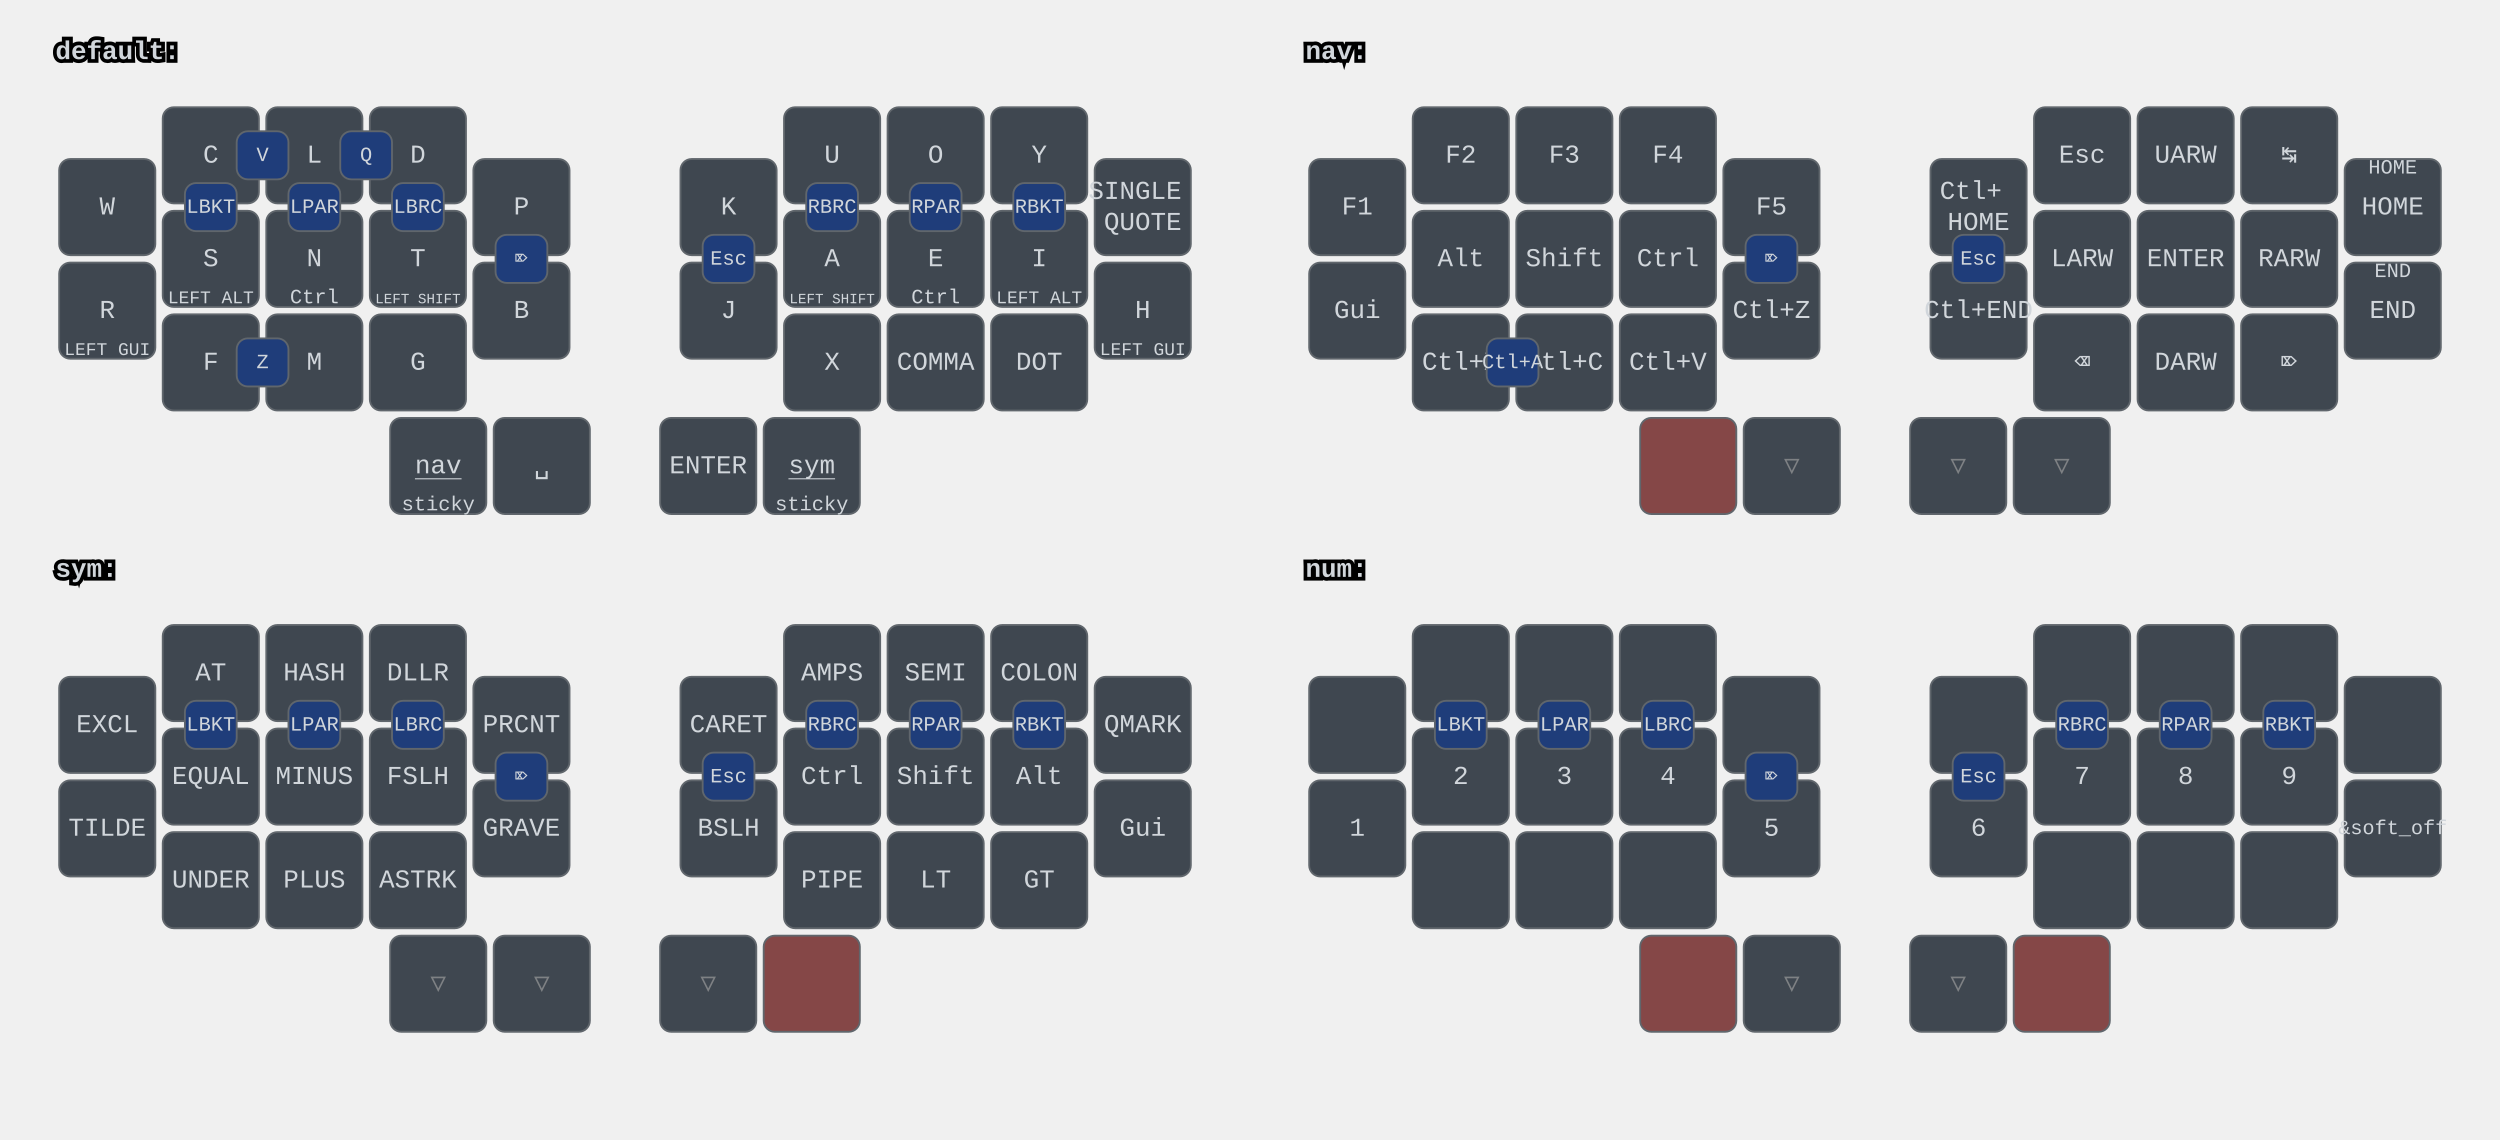
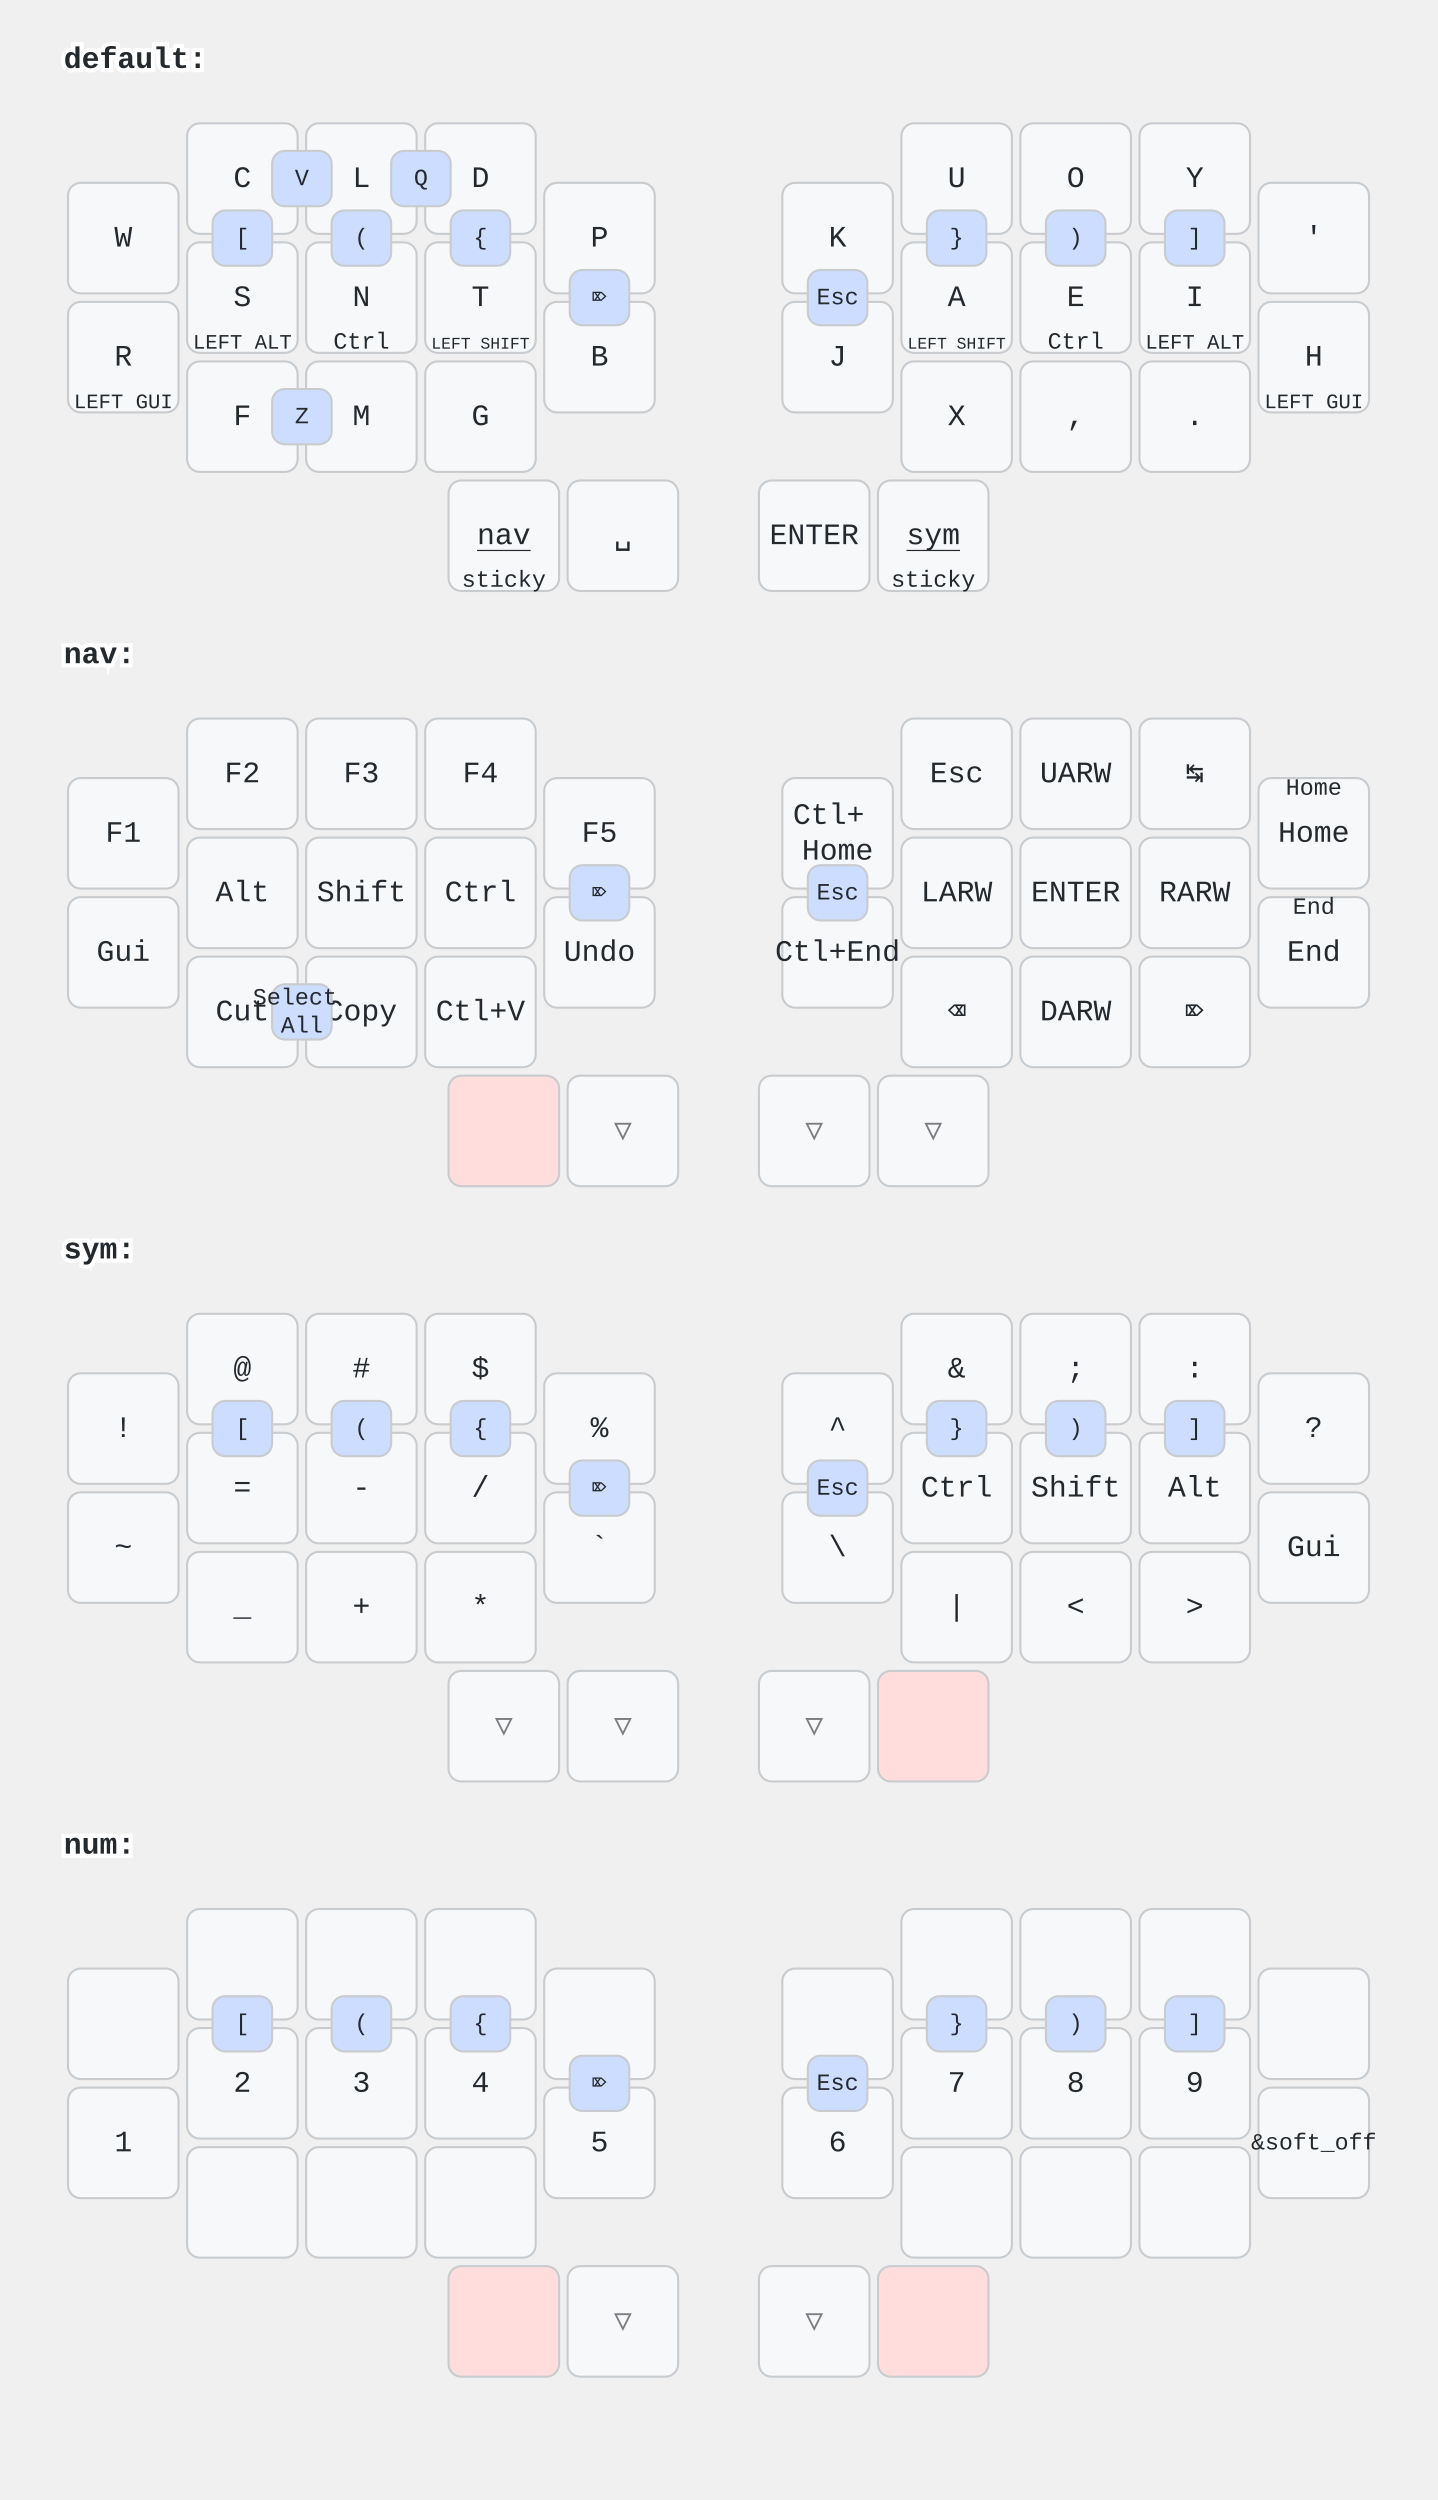
- <svg xmlns="http://www.w3.org/2000/svg" width="1352" height="616" viewBox="0 0 1352 616" class="keymap">
+ <svg xmlns="http://www.w3.org/2000/svg" width="676" height="1176" viewBox="0 0 676 1176" class="keymap">
  <style>/* inherit to force styles through use tags */
svg path {
    fill: inherit;
}

/* font and background color specifications */
svg.keymap {
    font-family: SFMono-Regular,Consolas,Liberation Mono,Menlo,monospace;
    font-size: 14px;
    font-kerning: normal;
    text-rendering: optimizeLegibility;
    fill: #24292e;
}

/* default key styling */
rect.key {
    fill: #f6f8fa;
}

rect.key, rect.combo {
    stroke: #c9cccf;
    stroke-width: 1;
}

/* default key side styling, only used is draw_key_sides is set */
rect.side {
    filter: brightness(90%);
}

/* color accent for combo boxes */
rect.combo, rect.combo-separate {
    fill: #cdf;
}

/* color accent for held keys */
rect.held, rect.combo.held {
    fill: #fdd;
}

/* color accent for ghost (optional) keys */
rect.ghost, rect.combo.ghost {
    stroke-dasharray: 4, 4;
    stroke-width: 2;
}

text {
    text-anchor: middle;
    dominant-baseline: middle;
}

/* styling for layer labels */
text.label {
    font-weight: bold;
    text-anchor: start;
    stroke: white;
    stroke-width: 4;
    paint-order: stroke;
}

/* styling for optional footer */
text.footer {
    text-anchor: end;
    dominant-baseline: auto;
    stroke: white;
    stroke-width: 4;
    paint-order: stroke;
}

/* styling for combo tap, and key non-tap label text */
text.combo, text.hold, text.shifted, text.left, text.right {
    font-size: 11px;
}

text.hold {
    text-anchor: middle;
    dominant-baseline: auto;
}

text.shifted {
    text-anchor: middle;
    dominant-baseline: hanging;
}

text.left {
    text-anchor: start;
}

text.right {
    text-anchor: end;
}

text.layer-activator {
    text-decoration: underline;
}

/* styling for hold/shifted label text in combo box */
text.combo.hold, text.combo.shifted, text.combo.left, text.combo.right {
    font-size: 8px;
}

/* lighter symbol for transparent keys */
text.trans {
    fill: #7b7e81;
}

/* styling for combo dendrons */
path.combo {
    stroke-width: 1;
    stroke: gray;
    fill: none;
}

/* Start Tabler Icons Cleanup */
/* cannot use height/width with glyphs */
.icon-tabler &gt; path {
    fill: inherit;
    stroke: inherit;
    stroke-width: 2;
}
/* hide tabler's default box */
.icon-tabler &gt; path[stroke="none"][fill="none"] {
    visibility: hidden;
}
/* End Tabler Icons Cleanup */
- 
- svg.keymap { fill: #d1d6db; }
- rect.key { fill: #3f4750; }
- rect.key, rect.combo { stroke: #60666c; }
- rect.combo, rect.combo-separate { fill: #1f3d7a; }
- rect.held, rect.combo.held { fill: #854747; }
- text.label, text.footer { stroke: black; }
- text.trans { fill: #7e8184; }
- path.combo { stroke: #7f7f7f; }
</style>
  <g transform="translate(30, 0)" class="layer-default">
    <text x="0" y="28" class="label" id="default">default:</text>
    <g transform="translate(0, 56)">
      <g transform="translate(28, 56)" class="key keypos-0">
        <rect rx="6" ry="6" x="-26" y="-26" width="52" height="52" class="key" />
        <text x="0" y="0" class="key tap">W</text>
      </g>
      <g transform="translate(84, 28)" class="key keypos-1">
        <rect rx="6" ry="6" x="-26" y="-26" width="52" height="52" class="key" />
        <text x="0" y="0" class="key tap">C</text>
      </g>
      <g transform="translate(140, 28)" class="key keypos-2">
        <rect rx="6" ry="6" x="-26" y="-26" width="52" height="52" class="key" />
        <text x="0" y="0" class="key tap">L</text>
      </g>
      <g transform="translate(196, 28)" class="key keypos-3">
        <rect rx="6" ry="6" x="-26" y="-26" width="52" height="52" class="key" />
        <text x="0" y="0" class="key tap">D</text>
      </g>
      <g transform="translate(252, 56)" class="key keypos-4">
        <rect rx="6" ry="6" x="-26" y="-26" width="52" height="52" class="key" />
        <text x="0" y="0" class="key tap">P</text>
      </g>
      <g transform="translate(364, 56)" class="key keypos-5">
        <rect rx="6" ry="6" x="-26" y="-26" width="52" height="52" class="key" />
        <text x="0" y="0" class="key tap">K</text>
      </g>
      <g transform="translate(420, 28)" class="key keypos-6">
        <rect rx="6" ry="6" x="-26" y="-26" width="52" height="52" class="key" />
        <text x="0" y="0" class="key tap">U</text>
      </g>
      <g transform="translate(476, 28)" class="key keypos-7">
        <rect rx="6" ry="6" x="-26" y="-26" width="52" height="52" class="key" />
        <text x="0" y="0" class="key tap">O</text>
      </g>
      <g transform="translate(532, 28)" class="key keypos-8">
        <rect rx="6" ry="6" x="-26" y="-26" width="52" height="52" class="key" />
        <text x="0" y="0" class="key tap">Y</text>
      </g>
      <g transform="translate(588, 56)" class="key keypos-9">
        <rect rx="6" ry="6" x="-26" y="-26" width="52" height="52" class="key" />
-         <text x="0" y="0" class="key tap">
-           <tspan x="0" dy="-0.6em">SINGLE</tspan>
-           <tspan x="0" dy="1.2em">QUOTE</tspan>
-         </text>
+         <text x="0" y="0" class="key tap">'</text>
      </g>
      <g transform="translate(28, 112)" class="key keypos-10">
        <rect rx="6" ry="6" x="-26" y="-26" width="52" height="52" class="key" />
        <text x="0" y="0" class="key tap">R</text>
        <text x="0" y="24" class="key hold">
          <tspan style="font-size: 88%">LEFT GUI</tspan>
        </text>
      </g>
      <g transform="translate(84, 84)" class="key keypos-11">
        <rect rx="6" ry="6" x="-26" y="-26" width="52" height="52" class="key" />
        <text x="0" y="0" class="key tap">S</text>
        <text x="0" y="24" class="key hold">
          <tspan style="font-size: 88%">LEFT ALT</tspan>
        </text>
      </g>
      <g transform="translate(140, 84)" class="key keypos-12">
        <rect rx="6" ry="6" x="-26" y="-26" width="52" height="52" class="key" />
        <text x="0" y="0" class="key tap">N</text>
        <text x="0" y="24" class="key hold">Ctrl</text>
      </g>
      <g transform="translate(196, 84)" class="key keypos-13">
        <rect rx="6" ry="6" x="-26" y="-26" width="52" height="52" class="key" />
        <text x="0" y="0" class="key tap">T</text>
        <text x="0" y="24" class="key hold">
          <tspan style="font-size: 70%">LEFT SHIFT</tspan>
        </text>
      </g>
      <g transform="translate(252, 112)" class="key keypos-14">
        <rect rx="6" ry="6" x="-26" y="-26" width="52" height="52" class="key" />
        <text x="0" y="0" class="key tap">B</text>
      </g>
      <g transform="translate(364, 112)" class="key keypos-15">
        <rect rx="6" ry="6" x="-26" y="-26" width="52" height="52" class="key" />
        <text x="0" y="0" class="key tap">J</text>
      </g>
      <g transform="translate(420, 84)" class="key keypos-16">
        <rect rx="6" ry="6" x="-26" y="-26" width="52" height="52" class="key" />
        <text x="0" y="0" class="key tap">A</text>
        <text x="0" y="24" class="key hold">
          <tspan style="font-size: 70%">LEFT SHIFT</tspan>
        </text>
      </g>
      <g transform="translate(476, 84)" class="key keypos-17">
        <rect rx="6" ry="6" x="-26" y="-26" width="52" height="52" class="key" />
        <text x="0" y="0" class="key tap">E</text>
        <text x="0" y="24" class="key hold">Ctrl</text>
      </g>
      <g transform="translate(532, 84)" class="key keypos-18">
        <rect rx="6" ry="6" x="-26" y="-26" width="52" height="52" class="key" />
        <text x="0" y="0" class="key tap">I</text>
        <text x="0" y="24" class="key hold">
          <tspan style="font-size: 88%">LEFT ALT</tspan>
        </text>
      </g>
      <g transform="translate(588, 112)" class="key keypos-19">
        <rect rx="6" ry="6" x="-26" y="-26" width="52" height="52" class="key" />
        <text x="0" y="0" class="key tap">H</text>
        <text x="0" y="24" class="key hold">
          <tspan style="font-size: 88%">LEFT GUI</tspan>
        </text>
      </g>
      <g transform="translate(84, 140)" class="key keypos-20">
        <rect rx="6" ry="6" x="-26" y="-26" width="52" height="52" class="key" />
        <text x="0" y="0" class="key tap">F</text>
      </g>
      <g transform="translate(140, 140)" class="key keypos-21">
        <rect rx="6" ry="6" x="-26" y="-26" width="52" height="52" class="key" />
        <text x="0" y="0" class="key tap">M</text>
      </g>
      <g transform="translate(196, 140)" class="key keypos-22">
        <rect rx="6" ry="6" x="-26" y="-26" width="52" height="52" class="key" />
        <text x="0" y="0" class="key tap">G</text>
      </g>
      <g transform="translate(420, 140)" class="key keypos-23">
        <rect rx="6" ry="6" x="-26" y="-26" width="52" height="52" class="key" />
        <text x="0" y="0" class="key tap">X</text>
      </g>
      <g transform="translate(476, 140)" class="key keypos-24">
        <rect rx="6" ry="6" x="-26" y="-26" width="52" height="52" class="key" />
-         <text x="0" y="0" class="key tap">COMMA</text>
+         <text x="0" y="0" class="key tap">,</text>
      </g>
      <g transform="translate(532, 140)" class="key keypos-25">
        <rect rx="6" ry="6" x="-26" y="-26" width="52" height="52" class="key" />
-         <text x="0" y="0" class="key tap">DOT</text>
+         <text x="0" y="0" class="key tap">.</text>
      </g>
      <g transform="translate(207, 196)" class="key keypos-26">
        <rect rx="6" ry="6" x="-26" y="-26" width="52" height="52" class="key" />
        <a href="#nav">
          <text x="0" y="0" class="key tap layer-activator">nav</text>
        </a>
        <text x="0" y="24" class="key hold">sticky</text>
      </g>
      <g transform="translate(263, 196)" class="key keypos-27">
        <rect rx="6" ry="6" x="-26" y="-26" width="52" height="52" class="key" />
        <text x="0" y="0" class="key tap">␣</text>
      </g>
      <g transform="translate(353, 196)" class="key keypos-28">
        <rect rx="6" ry="6" x="-26" y="-26" width="52" height="52" class="key" />
        <text x="0" y="0" class="key tap">ENTER</text>
      </g>
      <g transform="translate(409, 196)" class="key keypos-29">
        <rect rx="6" ry="6" x="-26" y="-26" width="52" height="52" class="key" />
        <a href="#sym">
          <text x="0" y="0" class="key tap layer-activator">sym</text>
        </a>
        <text x="0" y="24" class="key hold">sticky</text>
      </g>
      <g class="combo combopos-0">
        <rect rx="6" ry="6" x="98" y="15" width="28" height="26" class="combo" />
        <text x="112" y="28" class="combo tap">V</text>
      </g>
      <g class="combo combopos-1">
        <rect rx="6" ry="6" x="154" y="15" width="28" height="26" class="combo" />
        <text x="168" y="28" class="combo tap">Q</text>
      </g>
      <g class="combo combopos-2">
        <rect rx="6" ry="6" x="98" y="127" width="28" height="26" class="combo" />
        <text x="112" y="140" class="combo tap">Z</text>
      </g>
      <g class="combo combopos-3">
        <rect rx="6" ry="6" x="70" y="43" width="28" height="26" class="combo" />
-         <text x="84" y="56" class="combo tap">LBKT</text>
+         <text x="84" y="56" class="combo tap">[</text>
      </g>
      <g class="combo combopos-4">
        <rect rx="6" ry="6" x="518" y="43" width="28" height="26" class="combo" />
-         <text x="532" y="56" class="combo tap">RBKT</text>
+         <text x="532" y="56" class="combo tap">]</text>
      </g>
      <g class="combo combopos-5">
        <rect rx="6" ry="6" x="126" y="43" width="28" height="26" class="combo" />
-         <text x="140" y="56" class="combo tap">LPAR</text>
+         <text x="140" y="56" class="combo tap">(</text>
      </g>
      <g class="combo combopos-6">
        <rect rx="6" ry="6" x="462" y="43" width="28" height="26" class="combo" />
-         <text x="476" y="56" class="combo tap">RPAR</text>
+         <text x="476" y="56" class="combo tap">)</text>
      </g>
      <g class="combo combopos-7">
        <rect rx="6" ry="6" x="182" y="43" width="28" height="26" class="combo" />
-         <text x="196" y="56" class="combo tap">LBRC</text>
+         <text x="196" y="56" class="combo tap">{</text>
      </g>
      <g class="combo combopos-8">
        <rect rx="6" ry="6" x="406" y="43" width="28" height="26" class="combo" />
-         <text x="420" y="56" class="combo tap">RBRC</text>
+         <text x="420" y="56" class="combo tap">}</text>
      </g>
      <g class="combo combopos-9">
        <rect rx="6" ry="6" x="238" y="71" width="28" height="26" class="combo" />
        <text x="252" y="84" class="combo tap">⌦</text>
      </g>
      <g class="combo combopos-10">
        <rect rx="6" ry="6" x="350" y="71" width="28" height="26" class="combo" />
        <text x="364" y="84" class="combo tap">Esc</text>
      </g>
    </g>
  </g>
-   <g transform="translate(706, 0)" class="layer-nav">
+   <g transform="translate(30, 280)" class="layer-nav">
    <text x="0" y="28" class="label" id="nav">nav:</text>
    <g transform="translate(0, 56)">
      <g transform="translate(28, 56)" class="key keypos-0">
        <rect rx="6" ry="6" x="-26" y="-26" width="52" height="52" class="key" />
        <text x="0" y="0" class="key tap">F1</text>
      </g>
      <g transform="translate(84, 28)" class="key keypos-1">
        <rect rx="6" ry="6" x="-26" y="-26" width="52" height="52" class="key" />
        <text x="0" y="0" class="key tap">F2</text>
      </g>
      <g transform="translate(140, 28)" class="key keypos-2">
        <rect rx="6" ry="6" x="-26" y="-26" width="52" height="52" class="key" />
        <text x="0" y="0" class="key tap">F3</text>
      </g>
      <g transform="translate(196, 28)" class="key keypos-3">
        <rect rx="6" ry="6" x="-26" y="-26" width="52" height="52" class="key" />
        <text x="0" y="0" class="key tap">F4</text>
      </g>
      <g transform="translate(252, 56)" class="key keypos-4">
        <rect rx="6" ry="6" x="-26" y="-26" width="52" height="52" class="key" />
        <text x="0" y="0" class="key tap">F5</text>
      </g>
      <g transform="translate(364, 56)" class="key keypos-5">
        <rect rx="6" ry="6" x="-26" y="-26" width="52" height="52" class="key" />
        <text x="0" y="0" class="key tap">
          <tspan x="0" dy="-0.6em">Ctl+</tspan>
-           <tspan x="0" dy="1.2em">HOME</tspan>
+           <tspan x="0" dy="1.2em">Home</tspan>
        </text>
      </g>
      <g transform="translate(420, 28)" class="key keypos-6">
        <rect rx="6" ry="6" x="-26" y="-26" width="52" height="52" class="key" />
        <text x="0" y="0" class="key tap">Esc</text>
      </g>
      <g transform="translate(476, 28)" class="key keypos-7">
        <rect rx="6" ry="6" x="-26" y="-26" width="52" height="52" class="key" />
        <text x="0" y="0" class="key tap">UARW</text>
      </g>
      <g transform="translate(532, 28)" class="key keypos-8">
        <rect rx="6" ry="6" x="-26" y="-26" width="52" height="52" class="key" />
        <text x="0" y="0" class="key tap">↹</text>
      </g>
      <g transform="translate(588, 56)" class="key keypos-9">
        <rect rx="6" ry="6" x="-26" y="-26" width="52" height="52" class="key" />
-         <text x="0" y="0" class="key tap">HOME</text>
-         <text x="0" y="-24" class="key shifted">HOME</text>
+         <text x="0" y="0" class="key tap">Home</text>
+         <text x="0" y="-24" class="key shifted">Home</text>
      </g>
      <g transform="translate(28, 112)" class="key keypos-10">
        <rect rx="6" ry="6" x="-26" y="-26" width="52" height="52" class="key" />
        <text x="0" y="0" class="key tap">Gui</text>
      </g>
      <g transform="translate(84, 84)" class="key keypos-11">
        <rect rx="6" ry="6" x="-26" y="-26" width="52" height="52" class="key" />
        <text x="0" y="0" class="key tap">Alt</text>
      </g>
      <g transform="translate(140, 84)" class="key keypos-12">
        <rect rx="6" ry="6" x="-26" y="-26" width="52" height="52" class="key" />
        <text x="0" y="0" class="key tap">Shift</text>
      </g>
      <g transform="translate(196, 84)" class="key keypos-13">
        <rect rx="6" ry="6" x="-26" y="-26" width="52" height="52" class="key" />
        <text x="0" y="0" class="key tap">Ctrl</text>
      </g>
      <g transform="translate(252, 112)" class="key keypos-14">
        <rect rx="6" ry="6" x="-26" y="-26" width="52" height="52" class="key" />
-         <text x="0" y="0" class="key tap">Ctl+Z</text>
+         <text x="0" y="0" class="key tap">Undo</text>
      </g>
      <g transform="translate(364, 112)" class="key keypos-15">
        <rect rx="6" ry="6" x="-26" y="-26" width="52" height="52" class="key" />
-         <text x="0" y="0" class="key tap">Ctl+END</text>
+         <text x="0" y="0" class="key tap">Ctl+End</text>
      </g>
      <g transform="translate(420, 84)" class="key keypos-16">
        <rect rx="6" ry="6" x="-26" y="-26" width="52" height="52" class="key" />
        <text x="0" y="0" class="key tap">LARW</text>
      </g>
      <g transform="translate(476, 84)" class="key keypos-17">
        <rect rx="6" ry="6" x="-26" y="-26" width="52" height="52" class="key" />
        <text x="0" y="0" class="key tap">ENTER</text>
      </g>
      <g transform="translate(532, 84)" class="key keypos-18">
        <rect rx="6" ry="6" x="-26" y="-26" width="52" height="52" class="key" />
        <text x="0" y="0" class="key tap">RARW</text>
      </g>
      <g transform="translate(588, 112)" class="key keypos-19">
        <rect rx="6" ry="6" x="-26" y="-26" width="52" height="52" class="key" />
-         <text x="0" y="0" class="key tap">END</text>
-         <text x="0" y="-24" class="key shifted">END</text>
+         <text x="0" y="0" class="key tap">End</text>
+         <text x="0" y="-24" class="key shifted">End</text>
      </g>
      <g transform="translate(84, 140)" class="key keypos-20">
        <rect rx="6" ry="6" x="-26" y="-26" width="52" height="52" class="key" />
-         <text x="0" y="0" class="key tap">Ctl+X</text>
+         <text x="0" y="0" class="key tap">Cut</text>
      </g>
      <g transform="translate(140, 140)" class="key keypos-21">
        <rect rx="6" ry="6" x="-26" y="-26" width="52" height="52" class="key" />
-         <text x="0" y="0" class="key tap">Ctl+C</text>
+         <text x="0" y="0" class="key tap">Copy</text>
      </g>
      <g transform="translate(196, 140)" class="key keypos-22">
        <rect rx="6" ry="6" x="-26" y="-26" width="52" height="52" class="key" />
        <text x="0" y="0" class="key tap">Ctl+V</text>
      </g>
      <g transform="translate(420, 140)" class="key keypos-23">
        <rect rx="6" ry="6" x="-26" y="-26" width="52" height="52" class="key" />
        <text x="0" y="0" class="key tap">⌫</text>
      </g>
      <g transform="translate(476, 140)" class="key keypos-24">
        <rect rx="6" ry="6" x="-26" y="-26" width="52" height="52" class="key" />
        <text x="0" y="0" class="key tap">DARW</text>
      </g>
      <g transform="translate(532, 140)" class="key keypos-25">
        <rect rx="6" ry="6" x="-26" y="-26" width="52" height="52" class="key" />
        <text x="0" y="0" class="key tap">⌦</text>
      </g>
      <g transform="translate(207, 196)" class="key held keypos-26">
        <rect rx="6" ry="6" x="-26" y="-26" width="52" height="52" class="key held" />
      </g>
      <g transform="translate(263, 196)" class="key trans keypos-27">
        <rect rx="6" ry="6" x="-26" y="-26" width="52" height="52" class="key trans" />
        <text x="0" y="0" class="key trans tap">▽</text>
      </g>
      <g transform="translate(353, 196)" class="key trans keypos-28">
        <rect rx="6" ry="6" x="-26" y="-26" width="52" height="52" class="key trans" />
        <text x="0" y="0" class="key trans tap">▽</text>
      </g>
      <g transform="translate(409, 196)" class="key trans keypos-29">
        <rect rx="6" ry="6" x="-26" y="-26" width="52" height="52" class="key trans" />
        <text x="0" y="0" class="key trans tap">▽</text>
      </g>
      <g class="combo combopos-0">
        <rect rx="6" ry="6" x="238" y="71" width="28" height="26" class="combo" />
        <text x="252" y="84" class="combo tap">⌦</text>
      </g>
      <g class="combo combopos-1">
        <rect rx="6" ry="6" x="350" y="71" width="28" height="26" class="combo" />
        <text x="364" y="84" class="combo tap">Esc</text>
      </g>
      <g class="combo combopos-2">
        <rect rx="6" ry="6" x="98" y="127" width="28" height="26" class="combo" />
-         <text x="112" y="140" class="combo tap">Ctl+A</text>
+         <text x="112" y="140" class="combo tap">
+           <tspan x="112" dy="-0.6em">Select</tspan>
+           <tspan x="112" dy="1.2em">All</tspan>
+         </text>
      </g>
    </g>
  </g>
-   <g transform="translate(30, 280)" class="layer-sym">
+   <g transform="translate(30, 560)" class="layer-sym">
    <text x="0" y="28" class="label" id="sym">sym:</text>
    <g transform="translate(0, 56)">
      <g transform="translate(28, 56)" class="key keypos-0">
        <rect rx="6" ry="6" x="-26" y="-26" width="52" height="52" class="key" />
-         <text x="0" y="0" class="key tap">EXCL</text>
+         <text x="0" y="0" class="key tap">!</text>
      </g>
      <g transform="translate(84, 28)" class="key keypos-1">
        <rect rx="6" ry="6" x="-26" y="-26" width="52" height="52" class="key" />
-         <text x="0" y="0" class="key tap">AT</text>
+         <text x="0" y="0" class="key tap">@</text>
      </g>
      <g transform="translate(140, 28)" class="key keypos-2">
        <rect rx="6" ry="6" x="-26" y="-26" width="52" height="52" class="key" />
-         <text x="0" y="0" class="key tap">HASH</text>
+         <text x="0" y="0" class="key tap">#</text>
      </g>
      <g transform="translate(196, 28)" class="key keypos-3">
        <rect rx="6" ry="6" x="-26" y="-26" width="52" height="52" class="key" />
-         <text x="0" y="0" class="key tap">DLLR</text>
+         <text x="0" y="0" class="key tap">$</text>
      </g>
      <g transform="translate(252, 56)" class="key keypos-4">
        <rect rx="6" ry="6" x="-26" y="-26" width="52" height="52" class="key" />
-         <text x="0" y="0" class="key tap">PRCNT</text>
+         <text x="0" y="0" class="key tap">%</text>
      </g>
      <g transform="translate(364, 56)" class="key keypos-5">
        <rect rx="6" ry="6" x="-26" y="-26" width="52" height="52" class="key" />
-         <text x="0" y="0" class="key tap">CARET</text>
+         <text x="0" y="0" class="key tap">^</text>
      </g>
      <g transform="translate(420, 28)" class="key keypos-6">
        <rect rx="6" ry="6" x="-26" y="-26" width="52" height="52" class="key" />
-         <text x="0" y="0" class="key tap">AMPS</text>
+         <text x="0" y="0" class="key tap">&amp;</text>
      </g>
      <g transform="translate(476, 28)" class="key keypos-7">
        <rect rx="6" ry="6" x="-26" y="-26" width="52" height="52" class="key" />
-         <text x="0" y="0" class="key tap">SEMI</text>
+         <text x="0" y="0" class="key tap">;</text>
      </g>
      <g transform="translate(532, 28)" class="key keypos-8">
        <rect rx="6" ry="6" x="-26" y="-26" width="52" height="52" class="key" />
-         <text x="0" y="0" class="key tap">COLON</text>
+         <text x="0" y="0" class="key tap">:</text>
      </g>
      <g transform="translate(588, 56)" class="key keypos-9">
        <rect rx="6" ry="6" x="-26" y="-26" width="52" height="52" class="key" />
-         <text x="0" y="0" class="key tap">QMARK</text>
+         <text x="0" y="0" class="key tap">?</text>
      </g>
      <g transform="translate(28, 112)" class="key keypos-10">
        <rect rx="6" ry="6" x="-26" y="-26" width="52" height="52" class="key" />
-         <text x="0" y="0" class="key tap">TILDE</text>
+         <text x="0" y="0" class="key tap">~</text>
      </g>
      <g transform="translate(84, 84)" class="key keypos-11">
        <rect rx="6" ry="6" x="-26" y="-26" width="52" height="52" class="key" />
-         <text x="0" y="0" class="key tap">EQUAL</text>
+         <text x="0" y="0" class="key tap">=</text>
      </g>
      <g transform="translate(140, 84)" class="key keypos-12">
        <rect rx="6" ry="6" x="-26" y="-26" width="52" height="52" class="key" />
-         <text x="0" y="0" class="key tap">MINUS</text>
+         <text x="0" y="0" class="key tap">-</text>
      </g>
      <g transform="translate(196, 84)" class="key keypos-13">
        <rect rx="6" ry="6" x="-26" y="-26" width="52" height="52" class="key" />
-         <text x="0" y="0" class="key tap">FSLH</text>
+         <text x="0" y="0" class="key tap">/</text>
      </g>
      <g transform="translate(252, 112)" class="key keypos-14">
        <rect rx="6" ry="6" x="-26" y="-26" width="52" height="52" class="key" />
-         <text x="0" y="0" class="key tap">GRAVE</text>
+         <text x="0" y="0" class="key tap">`</text>
      </g>
      <g transform="translate(364, 112)" class="key keypos-15">
        <rect rx="6" ry="6" x="-26" y="-26" width="52" height="52" class="key" />
-         <text x="0" y="0" class="key tap">BSLH</text>
+         <text x="0" y="0" class="key tap">\</text>
      </g>
      <g transform="translate(420, 84)" class="key keypos-16">
        <rect rx="6" ry="6" x="-26" y="-26" width="52" height="52" class="key" />
        <text x="0" y="0" class="key tap">Ctrl</text>
      </g>
      <g transform="translate(476, 84)" class="key keypos-17">
        <rect rx="6" ry="6" x="-26" y="-26" width="52" height="52" class="key" />
        <text x="0" y="0" class="key tap">Shift</text>
      </g>
      <g transform="translate(532, 84)" class="key keypos-18">
        <rect rx="6" ry="6" x="-26" y="-26" width="52" height="52" class="key" />
        <text x="0" y="0" class="key tap">Alt</text>
      </g>
      <g transform="translate(588, 112)" class="key keypos-19">
        <rect rx="6" ry="6" x="-26" y="-26" width="52" height="52" class="key" />
        <text x="0" y="0" class="key tap">Gui</text>
      </g>
      <g transform="translate(84, 140)" class="key keypos-20">
        <rect rx="6" ry="6" x="-26" y="-26" width="52" height="52" class="key" />
-         <text x="0" y="0" class="key tap">UNDER</text>
+         <text x="0" y="0" class="key tap">_</text>
      </g>
      <g transform="translate(140, 140)" class="key keypos-21">
        <rect rx="6" ry="6" x="-26" y="-26" width="52" height="52" class="key" />
-         <text x="0" y="0" class="key tap">PLUS</text>
+         <text x="0" y="0" class="key tap">+</text>
      </g>
      <g transform="translate(196, 140)" class="key keypos-22">
        <rect rx="6" ry="6" x="-26" y="-26" width="52" height="52" class="key" />
-         <text x="0" y="0" class="key tap">ASTRK</text>
+         <text x="0" y="0" class="key tap">*</text>
      </g>
      <g transform="translate(420, 140)" class="key keypos-23">
        <rect rx="6" ry="6" x="-26" y="-26" width="52" height="52" class="key" />
-         <text x="0" y="0" class="key tap">PIPE</text>
+         <text x="0" y="0" class="key tap">|</text>
      </g>
      <g transform="translate(476, 140)" class="key keypos-24">
        <rect rx="6" ry="6" x="-26" y="-26" width="52" height="52" class="key" />
-         <text x="0" y="0" class="key tap">LT</text>
+         <text x="0" y="0" class="key tap">&lt;</text>
      </g>
      <g transform="translate(532, 140)" class="key keypos-25">
        <rect rx="6" ry="6" x="-26" y="-26" width="52" height="52" class="key" />
-         <text x="0" y="0" class="key tap">GT</text>
+         <text x="0" y="0" class="key tap">&gt;</text>
      </g>
      <g transform="translate(207, 196)" class="key trans keypos-26">
        <rect rx="6" ry="6" x="-26" y="-26" width="52" height="52" class="key trans" />
        <text x="0" y="0" class="key trans tap">▽</text>
      </g>
      <g transform="translate(263, 196)" class="key trans keypos-27">
        <rect rx="6" ry="6" x="-26" y="-26" width="52" height="52" class="key trans" />
        <text x="0" y="0" class="key trans tap">▽</text>
      </g>
      <g transform="translate(353, 196)" class="key trans keypos-28">
        <rect rx="6" ry="6" x="-26" y="-26" width="52" height="52" class="key trans" />
        <text x="0" y="0" class="key trans tap">▽</text>
      </g>
      <g transform="translate(409, 196)" class="key held keypos-29">
        <rect rx="6" ry="6" x="-26" y="-26" width="52" height="52" class="key held" />
      </g>
      <g class="combo combopos-0">
        <rect rx="6" ry="6" x="70" y="43" width="28" height="26" class="combo" />
-         <text x="84" y="56" class="combo tap">LBKT</text>
+         <text x="84" y="56" class="combo tap">[</text>
      </g>
      <g class="combo combopos-1">
        <rect rx="6" ry="6" x="518" y="43" width="28" height="26" class="combo" />
-         <text x="532" y="56" class="combo tap">RBKT</text>
+         <text x="532" y="56" class="combo tap">]</text>
      </g>
      <g class="combo combopos-2">
        <rect rx="6" ry="6" x="126" y="43" width="28" height="26" class="combo" />
-         <text x="140" y="56" class="combo tap">LPAR</text>
+         <text x="140" y="56" class="combo tap">(</text>
      </g>
      <g class="combo combopos-3">
        <rect rx="6" ry="6" x="462" y="43" width="28" height="26" class="combo" />
-         <text x="476" y="56" class="combo tap">RPAR</text>
+         <text x="476" y="56" class="combo tap">)</text>
      </g>
      <g class="combo combopos-4">
        <rect rx="6" ry="6" x="182" y="43" width="28" height="26" class="combo" />
-         <text x="196" y="56" class="combo tap">LBRC</text>
+         <text x="196" y="56" class="combo tap">{</text>
      </g>
      <g class="combo combopos-5">
        <rect rx="6" ry="6" x="406" y="43" width="28" height="26" class="combo" />
-         <text x="420" y="56" class="combo tap">RBRC</text>
+         <text x="420" y="56" class="combo tap">}</text>
      </g>
      <g class="combo combopos-6">
        <rect rx="6" ry="6" x="238" y="71" width="28" height="26" class="combo" />
        <text x="252" y="84" class="combo tap">⌦</text>
      </g>
      <g class="combo combopos-7">
        <rect rx="6" ry="6" x="350" y="71" width="28" height="26" class="combo" />
        <text x="364" y="84" class="combo tap">Esc</text>
      </g>
    </g>
  </g>
-   <g transform="translate(706, 280)" class="layer-num">
+   <g transform="translate(30, 840)" class="layer-num">
    <text x="0" y="28" class="label" id="num">num:</text>
    <g transform="translate(0, 56)">
      <g transform="translate(28, 56)" class="key keypos-0">
        <rect rx="6" ry="6" x="-26" y="-26" width="52" height="52" class="key" />
      </g>
      <g transform="translate(84, 28)" class="key keypos-1">
        <rect rx="6" ry="6" x="-26" y="-26" width="52" height="52" class="key" />
      </g>
      <g transform="translate(140, 28)" class="key keypos-2">
        <rect rx="6" ry="6" x="-26" y="-26" width="52" height="52" class="key" />
      </g>
      <g transform="translate(196, 28)" class="key keypos-3">
        <rect rx="6" ry="6" x="-26" y="-26" width="52" height="52" class="key" />
      </g>
      <g transform="translate(252, 56)" class="key keypos-4">
        <rect rx="6" ry="6" x="-26" y="-26" width="52" height="52" class="key" />
      </g>
      <g transform="translate(364, 56)" class="key keypos-5">
        <rect rx="6" ry="6" x="-26" y="-26" width="52" height="52" class="key" />
      </g>
      <g transform="translate(420, 28)" class="key keypos-6">
        <rect rx="6" ry="6" x="-26" y="-26" width="52" height="52" class="key" />
      </g>
      <g transform="translate(476, 28)" class="key keypos-7">
        <rect rx="6" ry="6" x="-26" y="-26" width="52" height="52" class="key" />
      </g>
      <g transform="translate(532, 28)" class="key keypos-8">
        <rect rx="6" ry="6" x="-26" y="-26" width="52" height="52" class="key" />
      </g>
      <g transform="translate(588, 56)" class="key keypos-9">
        <rect rx="6" ry="6" x="-26" y="-26" width="52" height="52" class="key" />
      </g>
      <g transform="translate(28, 112)" class="key keypos-10">
        <rect rx="6" ry="6" x="-26" y="-26" width="52" height="52" class="key" />
        <text x="0" y="0" class="key tap">1</text>
      </g>
      <g transform="translate(84, 84)" class="key keypos-11">
        <rect rx="6" ry="6" x="-26" y="-26" width="52" height="52" class="key" />
        <text x="0" y="0" class="key tap">2</text>
      </g>
      <g transform="translate(140, 84)" class="key keypos-12">
        <rect rx="6" ry="6" x="-26" y="-26" width="52" height="52" class="key" />
        <text x="0" y="0" class="key tap">3</text>
      </g>
      <g transform="translate(196, 84)" class="key keypos-13">
        <rect rx="6" ry="6" x="-26" y="-26" width="52" height="52" class="key" />
        <text x="0" y="0" class="key tap">4</text>
      </g>
      <g transform="translate(252, 112)" class="key keypos-14">
        <rect rx="6" ry="6" x="-26" y="-26" width="52" height="52" class="key" />
        <text x="0" y="0" class="key tap">5</text>
      </g>
      <g transform="translate(364, 112)" class="key keypos-15">
        <rect rx="6" ry="6" x="-26" y="-26" width="52" height="52" class="key" />
        <text x="0" y="0" class="key tap">6</text>
      </g>
      <g transform="translate(420, 84)" class="key keypos-16">
        <rect rx="6" ry="6" x="-26" y="-26" width="52" height="52" class="key" />
        <text x="0" y="0" class="key tap">7</text>
      </g>
      <g transform="translate(476, 84)" class="key keypos-17">
        <rect rx="6" ry="6" x="-26" y="-26" width="52" height="52" class="key" />
        <text x="0" y="0" class="key tap">8</text>
      </g>
      <g transform="translate(532, 84)" class="key keypos-18">
        <rect rx="6" ry="6" x="-26" y="-26" width="52" height="52" class="key" />
        <text x="0" y="0" class="key tap">9</text>
      </g>
      <g transform="translate(588, 112)" class="key keypos-19">
        <rect rx="6" ry="6" x="-26" y="-26" width="52" height="52" class="key" />
        <text x="0" y="0" class="key tap">
          <tspan style="font-size: 78%">&amp;soft_off</tspan>
        </text>
      </g>
      <g transform="translate(84, 140)" class="key keypos-20">
        <rect rx="6" ry="6" x="-26" y="-26" width="52" height="52" class="key" />
      </g>
      <g transform="translate(140, 140)" class="key keypos-21">
        <rect rx="6" ry="6" x="-26" y="-26" width="52" height="52" class="key" />
      </g>
      <g transform="translate(196, 140)" class="key keypos-22">
        <rect rx="6" ry="6" x="-26" y="-26" width="52" height="52" class="key" />
      </g>
      <g transform="translate(420, 140)" class="key keypos-23">
        <rect rx="6" ry="6" x="-26" y="-26" width="52" height="52" class="key" />
      </g>
      <g transform="translate(476, 140)" class="key keypos-24">
        <rect rx="6" ry="6" x="-26" y="-26" width="52" height="52" class="key" />
      </g>
      <g transform="translate(532, 140)" class="key keypos-25">
        <rect rx="6" ry="6" x="-26" y="-26" width="52" height="52" class="key" />
      </g>
      <g transform="translate(207, 196)" class="key held keypos-26">
        <rect rx="6" ry="6" x="-26" y="-26" width="52" height="52" class="key held" />
      </g>
      <g transform="translate(263, 196)" class="key trans keypos-27">
        <rect rx="6" ry="6" x="-26" y="-26" width="52" height="52" class="key trans" />
        <text x="0" y="0" class="key trans tap">▽</text>
      </g>
      <g transform="translate(353, 196)" class="key trans keypos-28">
        <rect rx="6" ry="6" x="-26" y="-26" width="52" height="52" class="key trans" />
        <text x="0" y="0" class="key trans tap">▽</text>
      </g>
      <g transform="translate(409, 196)" class="key held keypos-29">
        <rect rx="6" ry="6" x="-26" y="-26" width="52" height="52" class="key held" />
      </g>
      <g class="combo combopos-0">
        <rect rx="6" ry="6" x="70" y="43" width="28" height="26" class="combo" />
-         <text x="84" y="56" class="combo tap">LBKT</text>
+         <text x="84" y="56" class="combo tap">[</text>
      </g>
      <g class="combo combopos-1">
        <rect rx="6" ry="6" x="518" y="43" width="28" height="26" class="combo" />
-         <text x="532" y="56" class="combo tap">RBKT</text>
+         <text x="532" y="56" class="combo tap">]</text>
      </g>
      <g class="combo combopos-2">
        <rect rx="6" ry="6" x="126" y="43" width="28" height="26" class="combo" />
-         <text x="140" y="56" class="combo tap">LPAR</text>
+         <text x="140" y="56" class="combo tap">(</text>
      </g>
      <g class="combo combopos-3">
        <rect rx="6" ry="6" x="462" y="43" width="28" height="26" class="combo" />
-         <text x="476" y="56" class="combo tap">RPAR</text>
+         <text x="476" y="56" class="combo tap">)</text>
      </g>
      <g class="combo combopos-4">
        <rect rx="6" ry="6" x="182" y="43" width="28" height="26" class="combo" />
-         <text x="196" y="56" class="combo tap">LBRC</text>
+         <text x="196" y="56" class="combo tap">{</text>
      </g>
      <g class="combo combopos-5">
        <rect rx="6" ry="6" x="406" y="43" width="28" height="26" class="combo" />
-         <text x="420" y="56" class="combo tap">RBRC</text>
+         <text x="420" y="56" class="combo tap">}</text>
      </g>
      <g class="combo combopos-6">
        <rect rx="6" ry="6" x="238" y="71" width="28" height="26" class="combo" />
        <text x="252" y="84" class="combo tap">⌦</text>
      </g>
      <g class="combo combopos-7">
        <rect rx="6" ry="6" x="350" y="71" width="28" height="26" class="combo" />
        <text x="364" y="84" class="combo tap">Esc</text>
      </g>
    </g>
  </g>
</svg>
